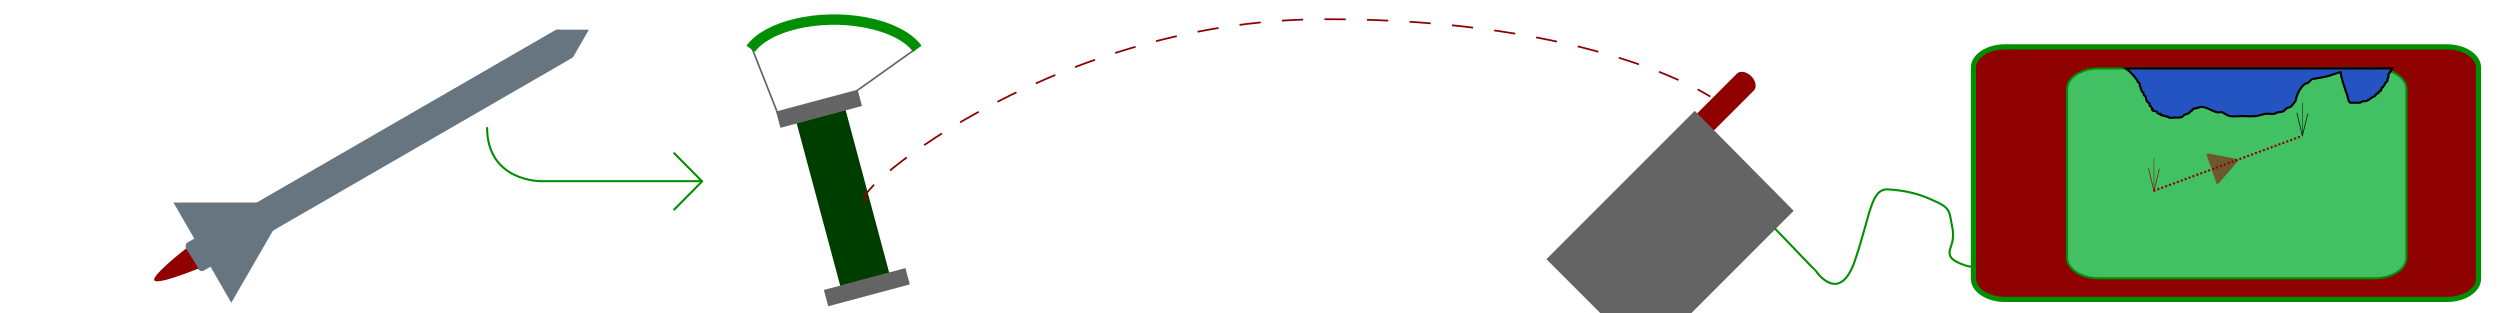
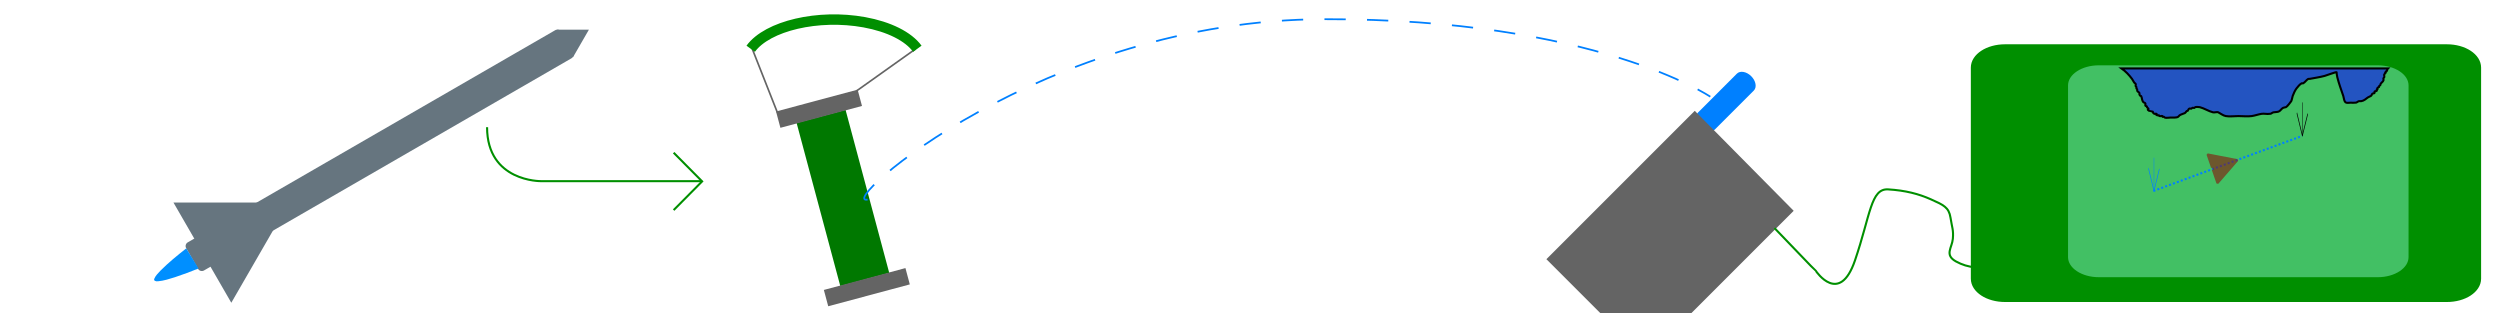
<svg xmlns="http://www.w3.org/2000/svg" width="1200" height="150" id="svg2" version="1.1">
  <defs id="defs4">
    </defs>
  <g id="layer1" transform="translate(0,-902.3622)">
    <g id="g3770" transform="matrix(0.2597728,0.4499397,-0.4499397,0.2597728,488.4907,671.2781)">
      <path transform="translate(48.92857,922.3622)" d="m 215.229,69.07 -106.887,-10e-7 53.444,-92.567 z" id="path2993" style="fill:#66757f;fill-opacity:1;fill-rule:nonzero;stroke:none" />
      <rect rx="4" y="602.362" x="195.714" height="400" width="30" id="rect2985" style="fill:#66757f;fill-opacity:1;fill-rule:nonzero;stroke:none" />
-       <path id="path3767" d="m 199.836,1002.362 c 1.52,10.402 3.187,20.817 5.931,30.978 0.918,2.98 1.678,6.152 3.623,8.654 1.384,1.758 3.135,-0.365 3.691,-1.734 2.331,-4.929 3.428,-10.319 4.619,-15.608 1.583,-7.555 2.832,-15.177 3.893,-22.821 -7.252,0.177 -14.504,0.354 -21.756,0.531 z" style="fill:#8f0000;fill-opacity:1;stroke:none" />
+       <path id="path3767" d="m 199.836,1002.362 c 1.52,10.402 3.187,20.817 5.931,30.978 0.918,2.98 1.678,6.152 3.623,8.654 1.384,1.758 3.135,-0.365 3.691,-1.734 2.331,-4.929 3.428,-10.319 4.619,-15.608 1.583,-7.555 2.832,-15.177 3.893,-22.821 -7.252,0.177 -14.504,0.354 -21.756,0.531 z" style="fill:#008fff;fill-opacity:1;stroke:none" />
    </g>
    <g id="g3817" transform="translate(-1.262691,-17.17259)">
      <g id="g3835" transform="matrix(0.8108373,0,0,0.8108373,88.70806,184.2263)">
        <path transform="translate(1.262691,919.5348)" id="path3831" d="M 336.23,16.266 351.028,53.783" style="fill:none;stroke:#646464;stroke-width:1px;stroke-linecap:butt;stroke-linejoin:miter;stroke-opacity:1" />
        <path transform="translate(1.262691,919.5348)" id="path3833" d="M 398.063,41.061 432.929,16.249" style="fill:none;stroke:#646464;stroke-width:1px;stroke-linecap:butt;stroke-linejoin:miter;stroke-opacity:1" />
        <path transform="matrix(1.562724,0,0,1.562724,-208.8555,917.6655)" d="m 349.013,11.547 c 6.344,-8.716 25.618,-13.209 43.05,-10.037 9.329,1.698 16.679,5.372 20.074,10.037" id="path3827" style="fill:none;stroke:#008f00;stroke-width:3.946;stroke-miterlimit:4;stroke-opacity:1;stroke-dasharray:none" />
        <g transform="matrix(0.9659258,-0.258819,0.258819,0.9659258,-240.0785,150.2681)" id="g3822">
-           <rect y="957.362" x="368.571" height="100" width="30" id="rect3793" style="fill:#003e00;fill-opacity:1;fill-rule:nonzero;stroke:none" />
+           <rect y="957.362" x="368.571" height="100" width="30" id="rect3793" style="fill:#007800;fill-opacity:1;fill-rule:nonzero;stroke:none" />
          <rect y="947.681" x="358.571" height="10" width="50" id="rect3795" style="fill:#646464;fill-opacity:1;fill-rule:nonzero;stroke:none" />
          <rect style="fill:#646464;fill-opacity:1;fill-rule:nonzero;stroke:none" id="rect3815" width="50" height="10" x="358.571" y="1057.043" />
        </g>
      </g>
-       <path style="fill:none;stroke:#8f0000;stroke-width:0.851;stroke-linecap:butt;stroke-linejoin:miter;stroke-miterlimit:4;stroke-opacity:1;stroke-dasharray:10.214, 10.214;stroke-dashoffset:0" d="m 417.709,1015.323 c -15.713,3.109 84.34,-86.298 219.036,-86.577 130.192,-0.27 185.457,37.207 185.457,37.207" id="path3872" />
+       <path style="fill:none;stroke:#0080ff;stroke-width:0.851;stroke-linecap:butt;stroke-linejoin:miter;stroke-miterlimit:4;stroke-opacity:1;stroke-dasharray:10.214, 10.214;stroke-dashoffset:0" d="m 417.709,1015.323 c -15.713,3.109 84.34,-86.298 219.036,-86.577 130.192,-0.27 185.457,37.207 185.457,37.207" id="path3872" />
      <g id="g3912" transform="translate(-156,0)">
        <g transform="matrix(0.7071068,0.7071068,-0.7071068,0.7071068,943.5611,-431.9052)" id="g3886">
-           <rect style="fill:#8f0000;fill-opacity:1;stroke:none" id="rect3880" width="11.484" height="34.453" x="1014.133" y="943.085" rx="6.1" ry="4" />
+           <rect style="fill:#0080ff;fill-opacity:1;stroke:none;stroke-opacity:1" id="rect3880" width="11.484" height="34.453" x="1014.133" y="943.085" rx="6.1" ry="4" />
          <path style="fill:#646464;fill-opacity:1;stroke:none" d="m 1012.457,974.003 0,100.714 67.5,0 0,-100.357 z" id="path3878" />
        </g>
        <path transform="translate(1.262691,919.5348)" id="path3908" d="m 1007.753,109.468 c 19.824,20.708 19.951,20.708 19.951,20.708 0,0 11.238,16.668 18.688,-5.177 7.45,-21.845 7.576,-34.598 15.91,-34.093 8.334,0.505 14.647,2.147 20.582,4.798 5.935,2.652 8.586,3.788 9.344,8.713 0.758,4.924 1.515,5.935 1.137,10.228 -0.379,4.293 -4.167,7.702 1.515,10.859 5.682,3.157 13.258,4.041 14.142,0.253 0.884,-3.788 -0.505,-13.258 0.505,-15.405 1.01,-2.147 9.597,-0.126 9.597,-0.126 l 3.03,-2.399 2.273,-0.126 0,0.126" style="fill:none;stroke:#008f00;stroke-width:1px;stroke-linecap:butt;stroke-linejoin:miter;stroke-opacity:1" />
-         <rect ry="9.946" rx="15.168" y="942.035" x="1104.506" height="121.221" width="242.442" id="rect3910" style="fill:#8f0000;fill-opacity:1;fill-rule:nonzero;stroke:#008f00;stroke-width:2.487;stroke-linejoin:bevel;stroke-miterlimit:4;stroke-opacity:1;stroke-dasharray:none;stroke-dashoffset:0" />
+         <rect ry="9.946" rx="15.168" y="942.035" x="1104.506" height="121.221" width="242.442" id="rect3910" style="fill:#008f00;fill-opacity:1;fill-rule:nonzero;stroke:#008f00;stroke-width:2.487;stroke-linejoin:bevel;stroke-miterlimit:4;stroke-opacity:1;stroke-dasharray:none;stroke-dashoffset:0" />
        <text xml:space="preserve" style="font-size:40px;font-style:normal;font-variant:normal;font-weight:bold;font-stretch:normal;line-height:0%;letter-spacing:0px;word-spacing:0px;fill:#000000;fill-opacity:1;stroke:none;font-family:Caviar Dreams;-inkscape-font-specification:Caviar Dreams Bold" x="999.286" y="61.786" id="text3012" transform="translate(157.2627,919.5348)">
          <tspan id="tspan3014" x="999.286" y="61.786" />
        </text>
-         <rect style="fill:#42c064;fill-opacity:1;fill-rule:nonzero;stroke:#008f00;stroke-width:1;stroke-linejoin:bevel;stroke-miterlimit:4;stroke-opacity:1;stroke-dasharray:none;stroke-dashoffset:0" id="rect3016" width="162.959" height="100.714" x="992.143" y="32.857" transform="translate(157.2627,919.5348)" rx="15.168" ry="9.946" />
+         <rect style="fill:#42c064;fill-opacity:1;fill-rule:nonzero;stroke:#008f00;stroke-width:1.015;stroke-linejoin:bevel;stroke-miterlimit:4;stroke-opacity:1;stroke-dasharray:none;stroke-dashoffset:0" id="rect3016" width="164.46" height="102.72" x="1149.413" y="950.379" rx="15.308" ry="10.144" />
        <g id="g3804">
-           <g id="g3808" transform="matrix(0.2419488,0,0,0.9964454,905.0181,3.566023)" style="stroke:#8f0000;stroke-opacity:1">
-             <path style="fill:none;stroke:#8f0000;stroke-width:0.893px;stroke-linecap:butt;stroke-linejoin:miter;stroke-opacity:1" d="m 1182.694,995.187 0,16.112" id="path3800" />
-             <path style="fill:none;stroke:#8f0000;stroke-width:1px;stroke-linecap:butt;stroke-linejoin:miter;stroke-opacity:1" d="M 1036.101,81.12 1025.431,91.727 1014.509,80.741" id="path3802" transform="translate(157.2627,919.5348)" />
+           <g id="g3808" transform="matrix(0.2419488,0,0,0.9964454,905.0181,3.566023)" style="stroke:#0080ff;stroke-opacity:1">
+             <path style="fill:none;stroke:#0080ff;stroke-width:0.893px;stroke-linecap:butt;stroke-linejoin:miter;stroke-opacity:1" d="m 1182.694,995.187 0,16.112" id="path3800" />
+             <path style="fill:none;stroke:#0080ff;stroke-width:1px;stroke-linecap:butt;stroke-linejoin:miter;stroke-opacity:1" d="M 1036.101,81.12 1025.431,91.727 1014.509,80.741" id="path3802" transform="translate(157.2627,919.5348)" />
          </g>
          <g id="g3808-1" transform="matrix(0.2419488,0,0,0.9964454,976.2488,-22.95038)" style="stroke:#000000;stroke-opacity:1">
            <path style="fill:none;stroke:#000000;stroke-width:0.893px;stroke-linecap:butt;stroke-linejoin:miter;stroke-opacity:1" d="m 1182.694,995.187 0,16.112" id="path3800-7" />
            <path style="fill:none;stroke:#000000;stroke-width:1px;stroke-linecap:butt;stroke-linejoin:miter;stroke-opacity:1" d="M 1036.101,81.12 1025.431,91.727 1014.509,80.741" id="path3802-4" transform="translate(157.2627,919.5348)" />
          </g>
-           <path style="fill:none;stroke:#8f0000;stroke-width:1;stroke-linecap:butt;stroke-linejoin:miter;stroke-opacity:1;stroke-miterlimit:4;stroke-dasharray:1, 1;stroke-dashoffset:0" d="m 1033.639,91.664 71.342,-26.39" id="path3836" transform="translate(157.2627,919.5348)" />
+           <path style="fill:none;stroke:#0080ff;stroke-width:1;stroke-linecap:butt;stroke-linejoin:miter;stroke-opacity:1;stroke-miterlimit:4;stroke-dasharray:1, 1;stroke-dashoffset:0" d="m 1033.639,91.664 71.342,-26.39" id="path3836" transform="translate(157.2627,919.5348)" />
          <path style="fill:#8f0000;stroke:#8f0000;stroke-width:1;stroke-linecap:butt;stroke-linejoin:bevel;stroke-miterlimit:4;stroke-opacity:1;stroke-dasharray:24, 1;stroke-dashoffset:2.5;fill-opacity:1;opacity:0.55" id="path3838" d="m 1069.086,63.464 -7.301,12.645 -7.3,-12.645 z" transform="matrix(0.9817742,0.1900508,-0.1900508,0.9817742,193.6733,730.9393)" />
        </g>
-         <path style="fill:#2354c1;stroke:#000000;stroke-width:1px;stroke-linecap:butt;stroke-linejoin:miter;stroke-opacity:1;fill-opacity:1" d="m 1020.357,32.857 c 1.931,1.359 3.595,3.127 5,5 0.416,0.555 0.655,1.23 1.071,1.786 0.202,0.269 0.608,0.395 0.714,0.714 0.113,0.339 -0.16,0.752 0,1.071 0.075,0.151 0.282,0.207 0.357,0.357 0.096,0.193 -0.096,0.522 0,0.714 0.075,0.151 0.304,0.197 0.357,0.357 0.075,0.226 -0.075,0.488 0,0.714 0.16,0.479 0.846,0.62 1.071,1.071 0.106,0.213 -0.106,0.501 0,0.714 0.712,1.423 0.715,0.002 1.071,1.429 0.199,0.798 0.212,1.389 0.714,2.143 0.238,0.357 0.879,0.33 1.071,0.714 0.16,0.319 -0.16,0.752 0,1.071 0.119,0.238 0.526,0.169 0.714,0.357 0.084,0.084 -0.066,0.258 0,0.357 0.187,0.28 0.527,0.434 0.714,0.714 0.454,0.682 -1.069,0.121 0.357,1.071 0.012,0.008 1.748,0.332 1.786,0.357 0.099,0.066 0,0.238 0,0.357 0.238,0.238 0.413,0.564 0.714,0.714 0.32,0.16 0.819,-0.253 1.071,0 0.476,0.476 -0.758,0.343 0.357,0.714 1.626,0 0.02,-0.168 1.071,0.357 0.381,0.19 1.048,-0.19 1.429,0 0.106,0.053 -0.106,0.304 0,0.357 0.213,0.106 0.488,-0.075 0.714,0 0.16,0.053 0.206,0.282 0.357,0.357 0.599,0.299 2.138,0 2.857,0 0.951,0 2.805,0.154 3.571,-0.357 0.28,-0.187 0.445,-0.512 0.714,-0.714 0.577,-0.432 1.873,-0.758 2.5,-1.071 0.429,-0.214 0.643,-0.857 1.071,-1.071 0.106,-0.053 0.273,0.084 0.357,0 0.128,-0.128 0.239,-0.834 0.714,-1.071 0.32,-0.16 0.733,0.113 1.071,0 0.16,-0.053 0.206,-0.282 0.357,-0.357 0.32,-0.16 0.733,0.113 1.071,0 0.16,-0.053 0.198,-0.304 0.357,-0.357 0.399,-0.133 1.733,-0.102 2.143,0 2.184,0.546 4.227,1.95 6.429,2.5 0.696,0.174 1.869,-0.316 2.5,0 1.163,0.581 2.235,1.518 3.571,1.786 1.717,0.343 4.28,0 6.072,0 2.079,0 4.378,0.293 6.428,0 1.555,-0.222 3.086,-0.812 4.643,-1.071 1.274,-0.212 2.654,0.212 3.929,0 0.727,0.124 1.157,-0.589 1.786,-0.714 0.807,-0.161 1.721,-0.098 2.5,-0.357 0.847,-0.282 1.382,-1.405 2.143,-1.786 0.47,-0.235 0.912,-0.185 1.429,-0.357 0.482,-0.161 2.291,-2.509 2.5,-2.857 0.288,-0.48 0.559,-2.085 0.714,-2.5 0.407,-1.086 1.082,-2.634 1.786,-3.571 0.562,-0.749 1.664,-2.082 2.5,-2.5 0.213,-0.106 0.501,0.106 0.714,0 0.896,-0.448 1.589,-1.687 2.5,-2.143 0.213,-0.106 0.481,0.047 0.714,0 2.335,-0.467 4.836,-0.799 7.143,-1.429 0.506,-0.138 5.534,-1.966 5.714,-1.786 0.084,0.084 -0.017,0.239 0,0.357 0.102,0.717 0.181,1.44 0.357,2.143 0.761,3.046 1.865,5.952 2.857,8.929 0.266,0.799 0.372,2.95 1.429,3.214 0.693,0.173 1.429,0 2.143,0 0.714,0 1.438,0.117 2.143,0 0.727,0.124 1.157,-0.589 1.786,-0.714 0.35,-0.07 0.719,0.059 1.071,0 1.343,-0.224 2.202,-1.026 3.214,-1.786 0.426,-0.319 0.986,-0.419 1.429,-0.714 0.14,-0.093 0.238,-0.238 0.357,-0.357 0.119,-0.238 0.144,-0.555 0.357,-0.714 0.301,-0.226 0.805,-0.091 1.071,-0.357 0.168,-0.168 -0.168,-0.546 0,-0.714 0.266,-0.266 0.805,-0.091 1.071,-0.357 0.168,-0.168 -0.106,-0.501 0,-0.714 0.053,-0.106 0.304,0.106 0.357,0 0.106,-0.213 -0.132,-0.516 0,-0.714 0.148,-0.221 0.526,-0.169 0.714,-0.357 0.084,-0.084 -0.053,-0.251 0,-0.357 0.151,-0.301 0.564,-0.413 0.714,-0.714 0.053,-0.106 -0.053,-0.251 0,-0.357 0.317,-0.634 1.207,-1.122 1.429,-1.786 0.113,-0.339 -0.16,-0.752 0,-1.071 0.075,-0.151 0.282,-0.207 0.357,-0.357 0.171,-0.343 -0.114,-1.086 0,-1.429 0.053,-0.16 0.282,-0.207 0.357,-0.357 0.053,-0.106 -0.084,-0.273 0,-0.357 0.084,-0.084 0.273,0.084 0.357,0 0.119,-0.119 -0.119,-0.595 0,-0.714 0.084,-0.084 0.273,0.084 0.357,0 0.556,-0.556 0.199,-0.914 0.714,-1.429 z" id="path3788" transform="translate(157.2627,919.5348)" />
+         <path style="fill:#2354c1;fill-opacity:1;stroke:#000000;stroke-width:1px;stroke-linecap:butt;stroke-linejoin:miter;stroke-opacity:1" d="m 1175.62,952.392 c 1.931,1.359 3.595,3.127 5,5 0.416,0.555 0.655,1.23 1.071,1.786 0.202,0.269 0.608,0.395 0.714,0.714 0.113,0.339 -0.16,0.752 0,1.071 0.075,0.151 0.282,0.207 0.357,0.357 0.096,0.193 -0.096,0.522 0,0.714 0.075,0.151 0.304,0.197 0.357,0.357 0.075,0.226 -0.075,0.488 0,0.714 0.16,0.479 0.846,0.62 1.071,1.071 0.106,0.213 -0.106,0.501 0,0.714 0.712,1.423 0.715,0.002 1.071,1.429 0.199,0.798 0.212,1.389 0.714,2.143 0.238,0.357 0.879,0.33 1.071,0.714 0.16,0.319 -0.16,0.752 0,1.071 0.119,0.238 0.526,0.169 0.714,0.357 0.084,0.084 -0.066,0.258 0,0.357 0.187,0.28 0.527,0.434 0.714,0.714 0.454,0.682 -1.069,0.121 0.357,1.071 0.012,0.008 1.748,0.332 1.786,0.357 0.099,0.066 0,0.238 0,0.357 0.238,0.238 0.413,0.564 0.714,0.714 0.32,0.16 0.819,-0.253 1.071,0 0.476,0.476 -0.758,0.343 0.357,0.714 1.626,0 0.02,-0.168 1.071,0.357 0.381,0.19 1.048,-0.19 1.429,0 0.106,0.053 -0.106,0.304 0,0.357 0.213,0.106 0.488,-0.075 0.714,0 0.16,0.053 0.206,0.282 0.357,0.357 0.599,0.299 2.138,0 2.857,0 0.951,0 2.805,0.154 3.571,-0.357 0.28,-0.187 0.445,-0.512 0.714,-0.714 0.577,-0.432 1.873,-0.758 2.5,-1.071 0.429,-0.214 0.643,-0.857 1.071,-1.071 0.106,-0.053 0.273,0.084 0.357,0 0.128,-0.128 0.239,-0.834 0.714,-1.071 0.32,-0.16 0.733,0.113 1.071,0 0.16,-0.053 0.206,-0.282 0.357,-0.357 0.32,-0.16 0.733,0.113 1.071,0 0.16,-0.053 0.198,-0.304 0.357,-0.357 0.399,-0.133 1.733,-0.102 2.143,0 2.184,0.546 4.227,1.95 6.429,2.5 0.696,0.174 1.869,-0.316 2.5,0 1.163,0.581 2.235,1.518 3.571,1.786 1.717,0.343 4.28,0 6.072,0 2.079,0 4.378,0.293 6.428,0 1.555,-0.222 3.086,-0.812 4.643,-1.071 1.274,-0.212 2.654,0.212 3.929,0 0.727,0.124 1.157,-0.589 1.786,-0.714 0.807,-0.162 1.721,-0.098 2.5,-0.357 0.847,-0.282 1.382,-1.405 2.143,-1.786 0.47,-0.235 0.912,-0.185 1.429,-0.357 0.482,-0.161 2.291,-2.509 2.5,-2.857 0.288,-0.48 0.559,-2.085 0.714,-2.5 0.407,-1.086 1.082,-2.634 1.786,-3.571 0.562,-0.749 1.664,-2.082 2.5,-2.5 0.213,-0.106 0.501,0.106 0.714,0 0.896,-0.448 1.589,-1.687 2.5,-2.143 0.213,-0.106 0.481,0.047 0.714,0 2.335,-0.467 4.836,-0.799 7.143,-1.429 0.506,-0.138 5.534,-1.966 5.714,-1.786 0.084,0.084 -0.017,0.239 0,0.357 0.102,0.717 0.181,1.44 0.357,2.143 0.761,3.046 1.865,5.952 2.857,8.929 0.266,0.799 0.372,2.95 1.429,3.214 0.693,0.173 1.429,0 2.143,0 0.714,0 1.438,0.117 2.143,0 0.727,0.124 1.157,-0.589 1.786,-0.714 0.35,-0.07 0.719,0.059 1.071,0 1.343,-0.224 2.202,-1.026 3.214,-1.786 0.426,-0.319 0.986,-0.419 1.429,-0.714 0.14,-0.093 0.238,-0.238 0.357,-0.357 0.119,-0.238 0.144,-0.555 0.357,-0.714 0.301,-0.226 0.805,-0.091 1.071,-0.357 0.168,-0.168 -0.168,-0.546 0,-0.714 0.266,-0.266 0.805,-0.091 1.071,-0.357 0.168,-0.168 -0.106,-0.501 0,-0.714 0.053,-0.106 0.304,0.106 0.357,0 0.106,-0.213 -0.132,-0.516 0,-0.714 0.148,-0.221 0.526,-0.169 0.714,-0.357 0.084,-0.084 -0.053,-0.251 0,-0.357 0.151,-0.301 0.564,-0.413 0.714,-0.714 0.053,-0.106 -0.053,-0.251 0,-0.357 0.317,-0.634 1.207,-1.122 1.429,-1.786 0.113,-0.339 -0.16,-0.752 0,-1.071 0.075,-0.151 0.282,-0.207 0.357,-0.357 0.171,-0.343 -0.114,-1.086 0,-1.429 0.053,-0.16 0.282,-0.207 0.357,-0.357 0.053,-0.106 -0.084,-0.273 0,-0.357 0.084,-0.084 0.273,0.084 0.357,0 0.119,-0.119 -0.119,-0.595 0,-0.714 0.084,-0.084 0.273,0.084 0.357,0 0.556,-0.556 0.199,-0.914 0.714,-1.429 z" id="path3788" />
      </g>
    </g>
    <g id="g3907" style="stroke:#008f00;stroke-opacity:1" transform="translate(8.08122,6.060915)">
      <path transform="translate(0,902.3622)" id="path3899" d="m 225.714,55 c 0,26.255 25.893,25.893 25.893,25.893 l 77.321,0" style="fill:none;stroke:#008f00;stroke-width:1px;stroke-linecap:butt;stroke-linejoin:miter;stroke-opacity:1" />
      <path style="fill:none;stroke:#008f00;stroke-width:1px;stroke-linecap:butt;stroke-linejoin:miter;stroke-opacity:1" d="m 315.268,997.143 13.661,-13.774 -13.661,-13.774" id="path3905" />
    </g>
    <path style="fill:#66757f;fill-opacity:1;fill-rule:evenodd;stroke:none" id="path3024" d="m 268.827,23.608 -3.884,-6.726 -3.884,-6.726 7.767,0 7.767,-10e-7 -3.884,6.726 z" transform="matrix(0.977621,0,0,0.977621,12.26621,906.6888)" />
  </g>
</svg>
